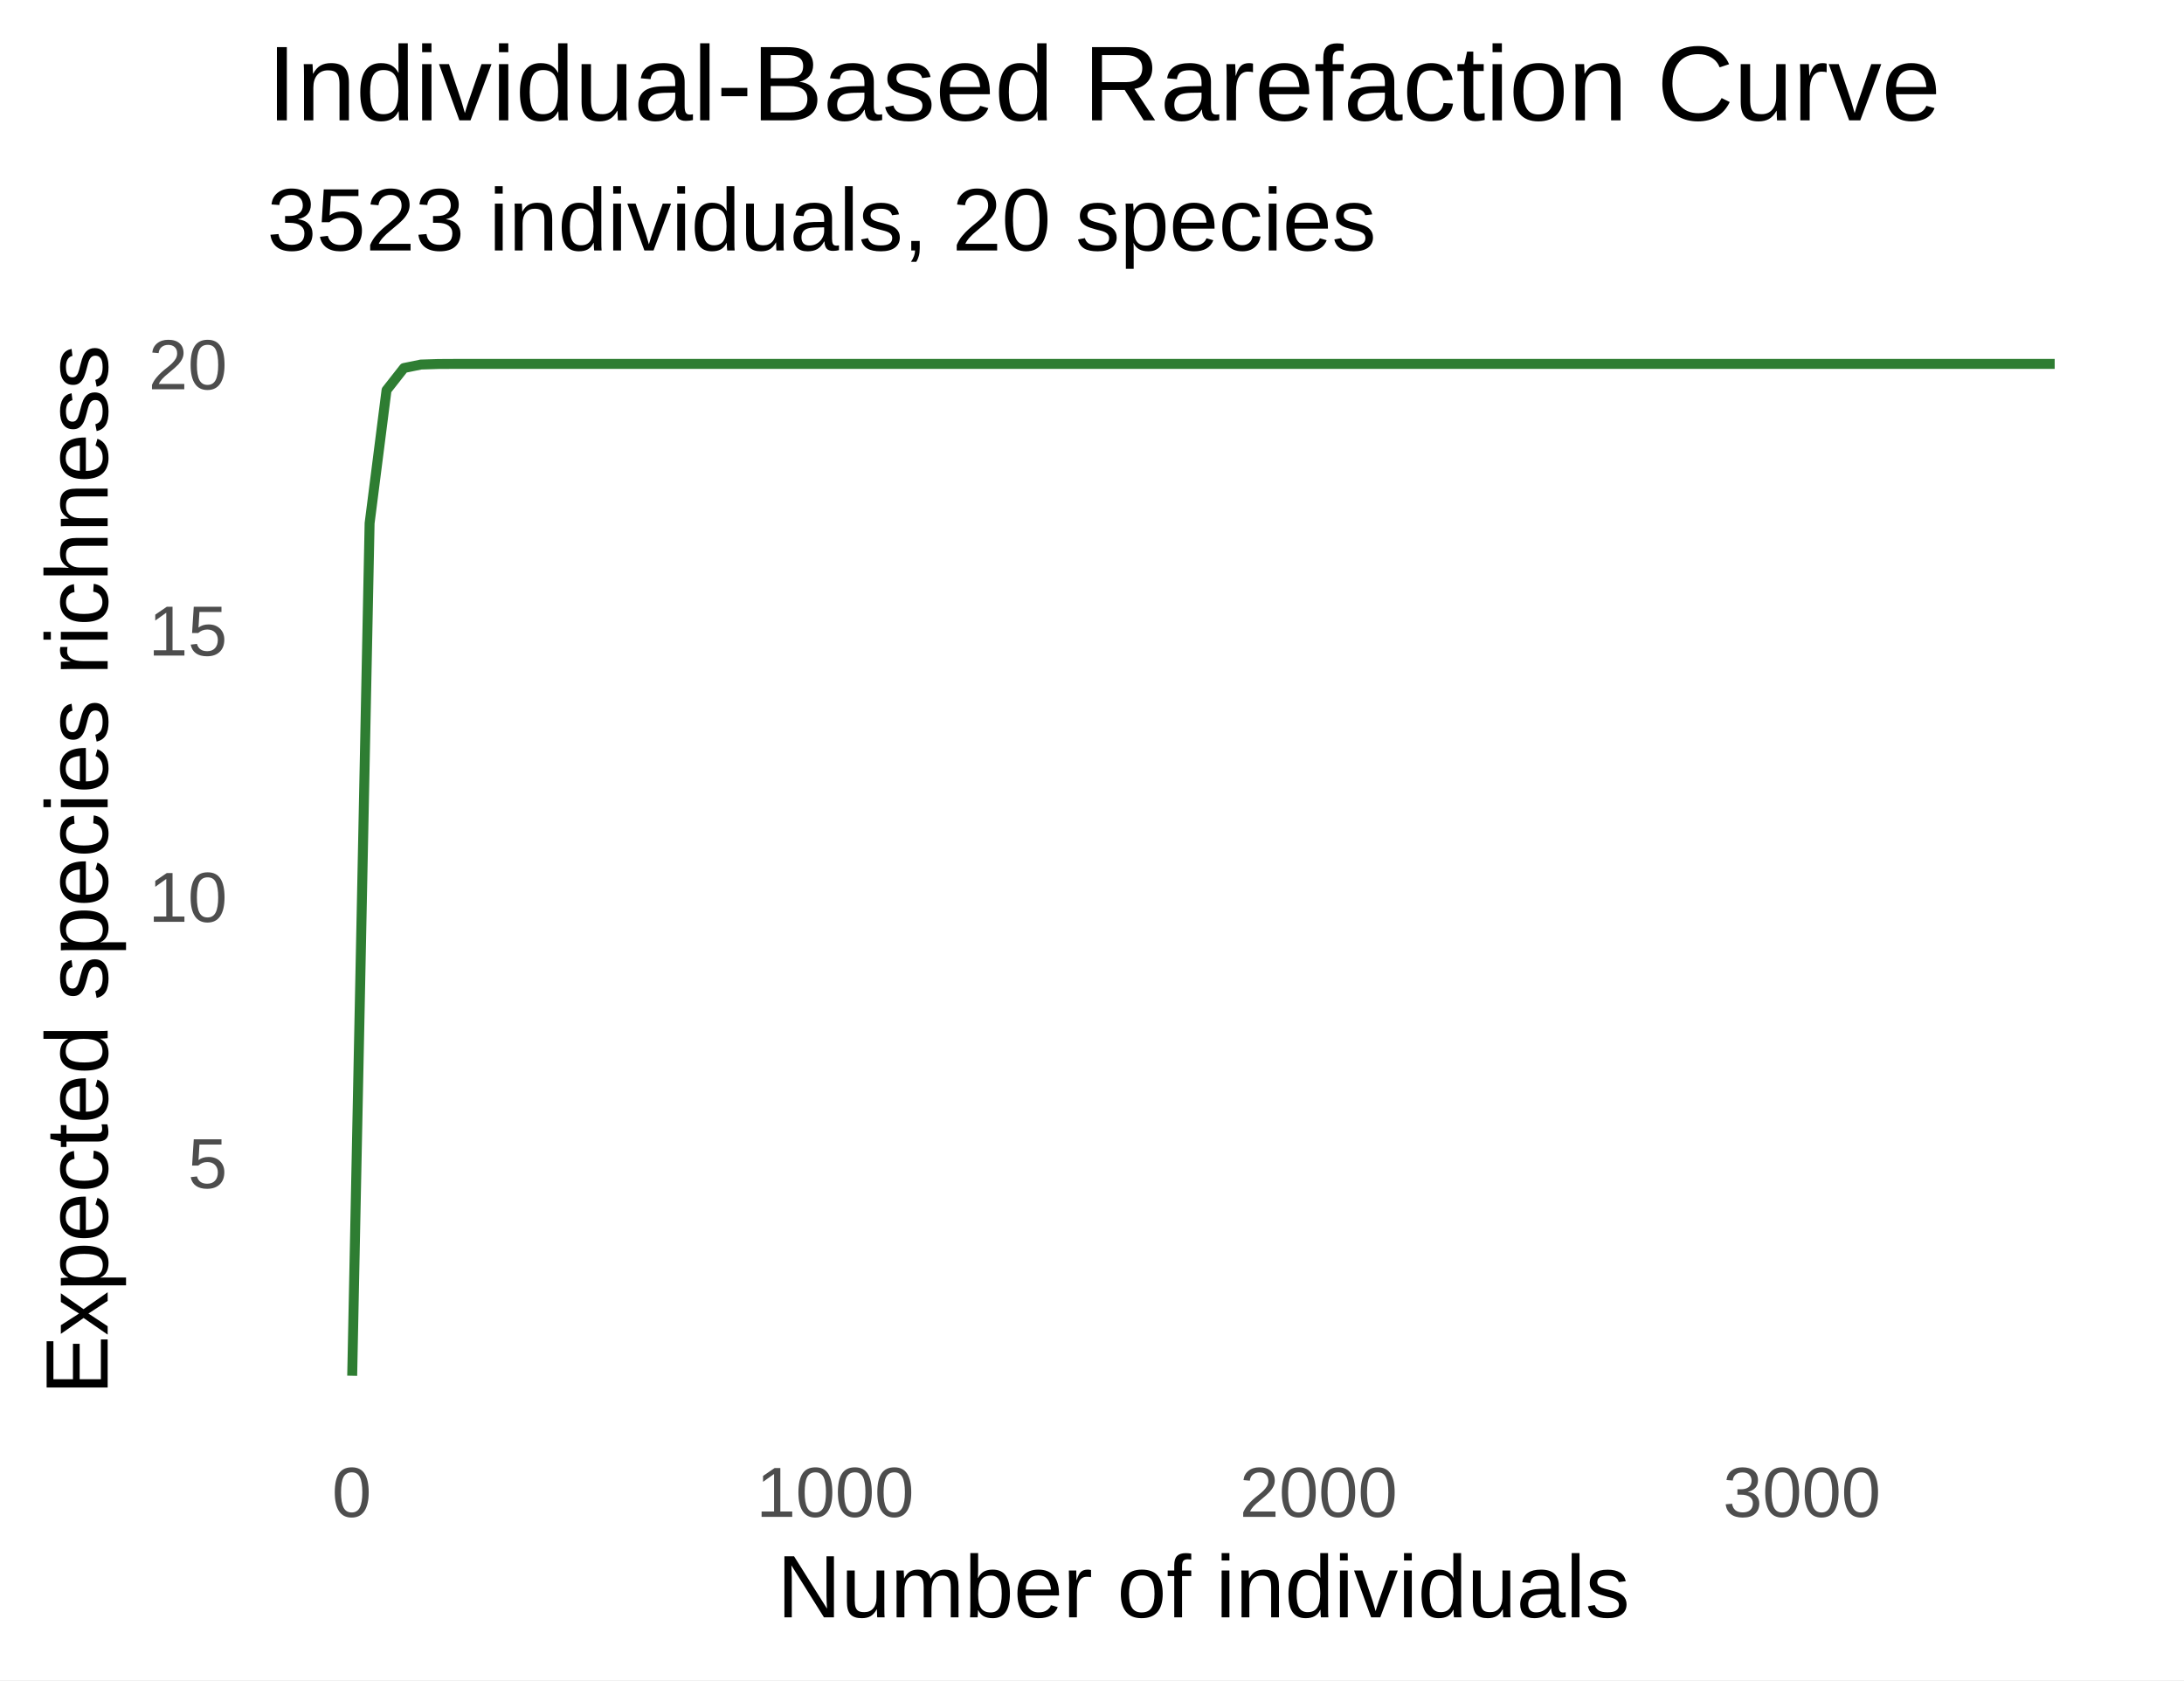
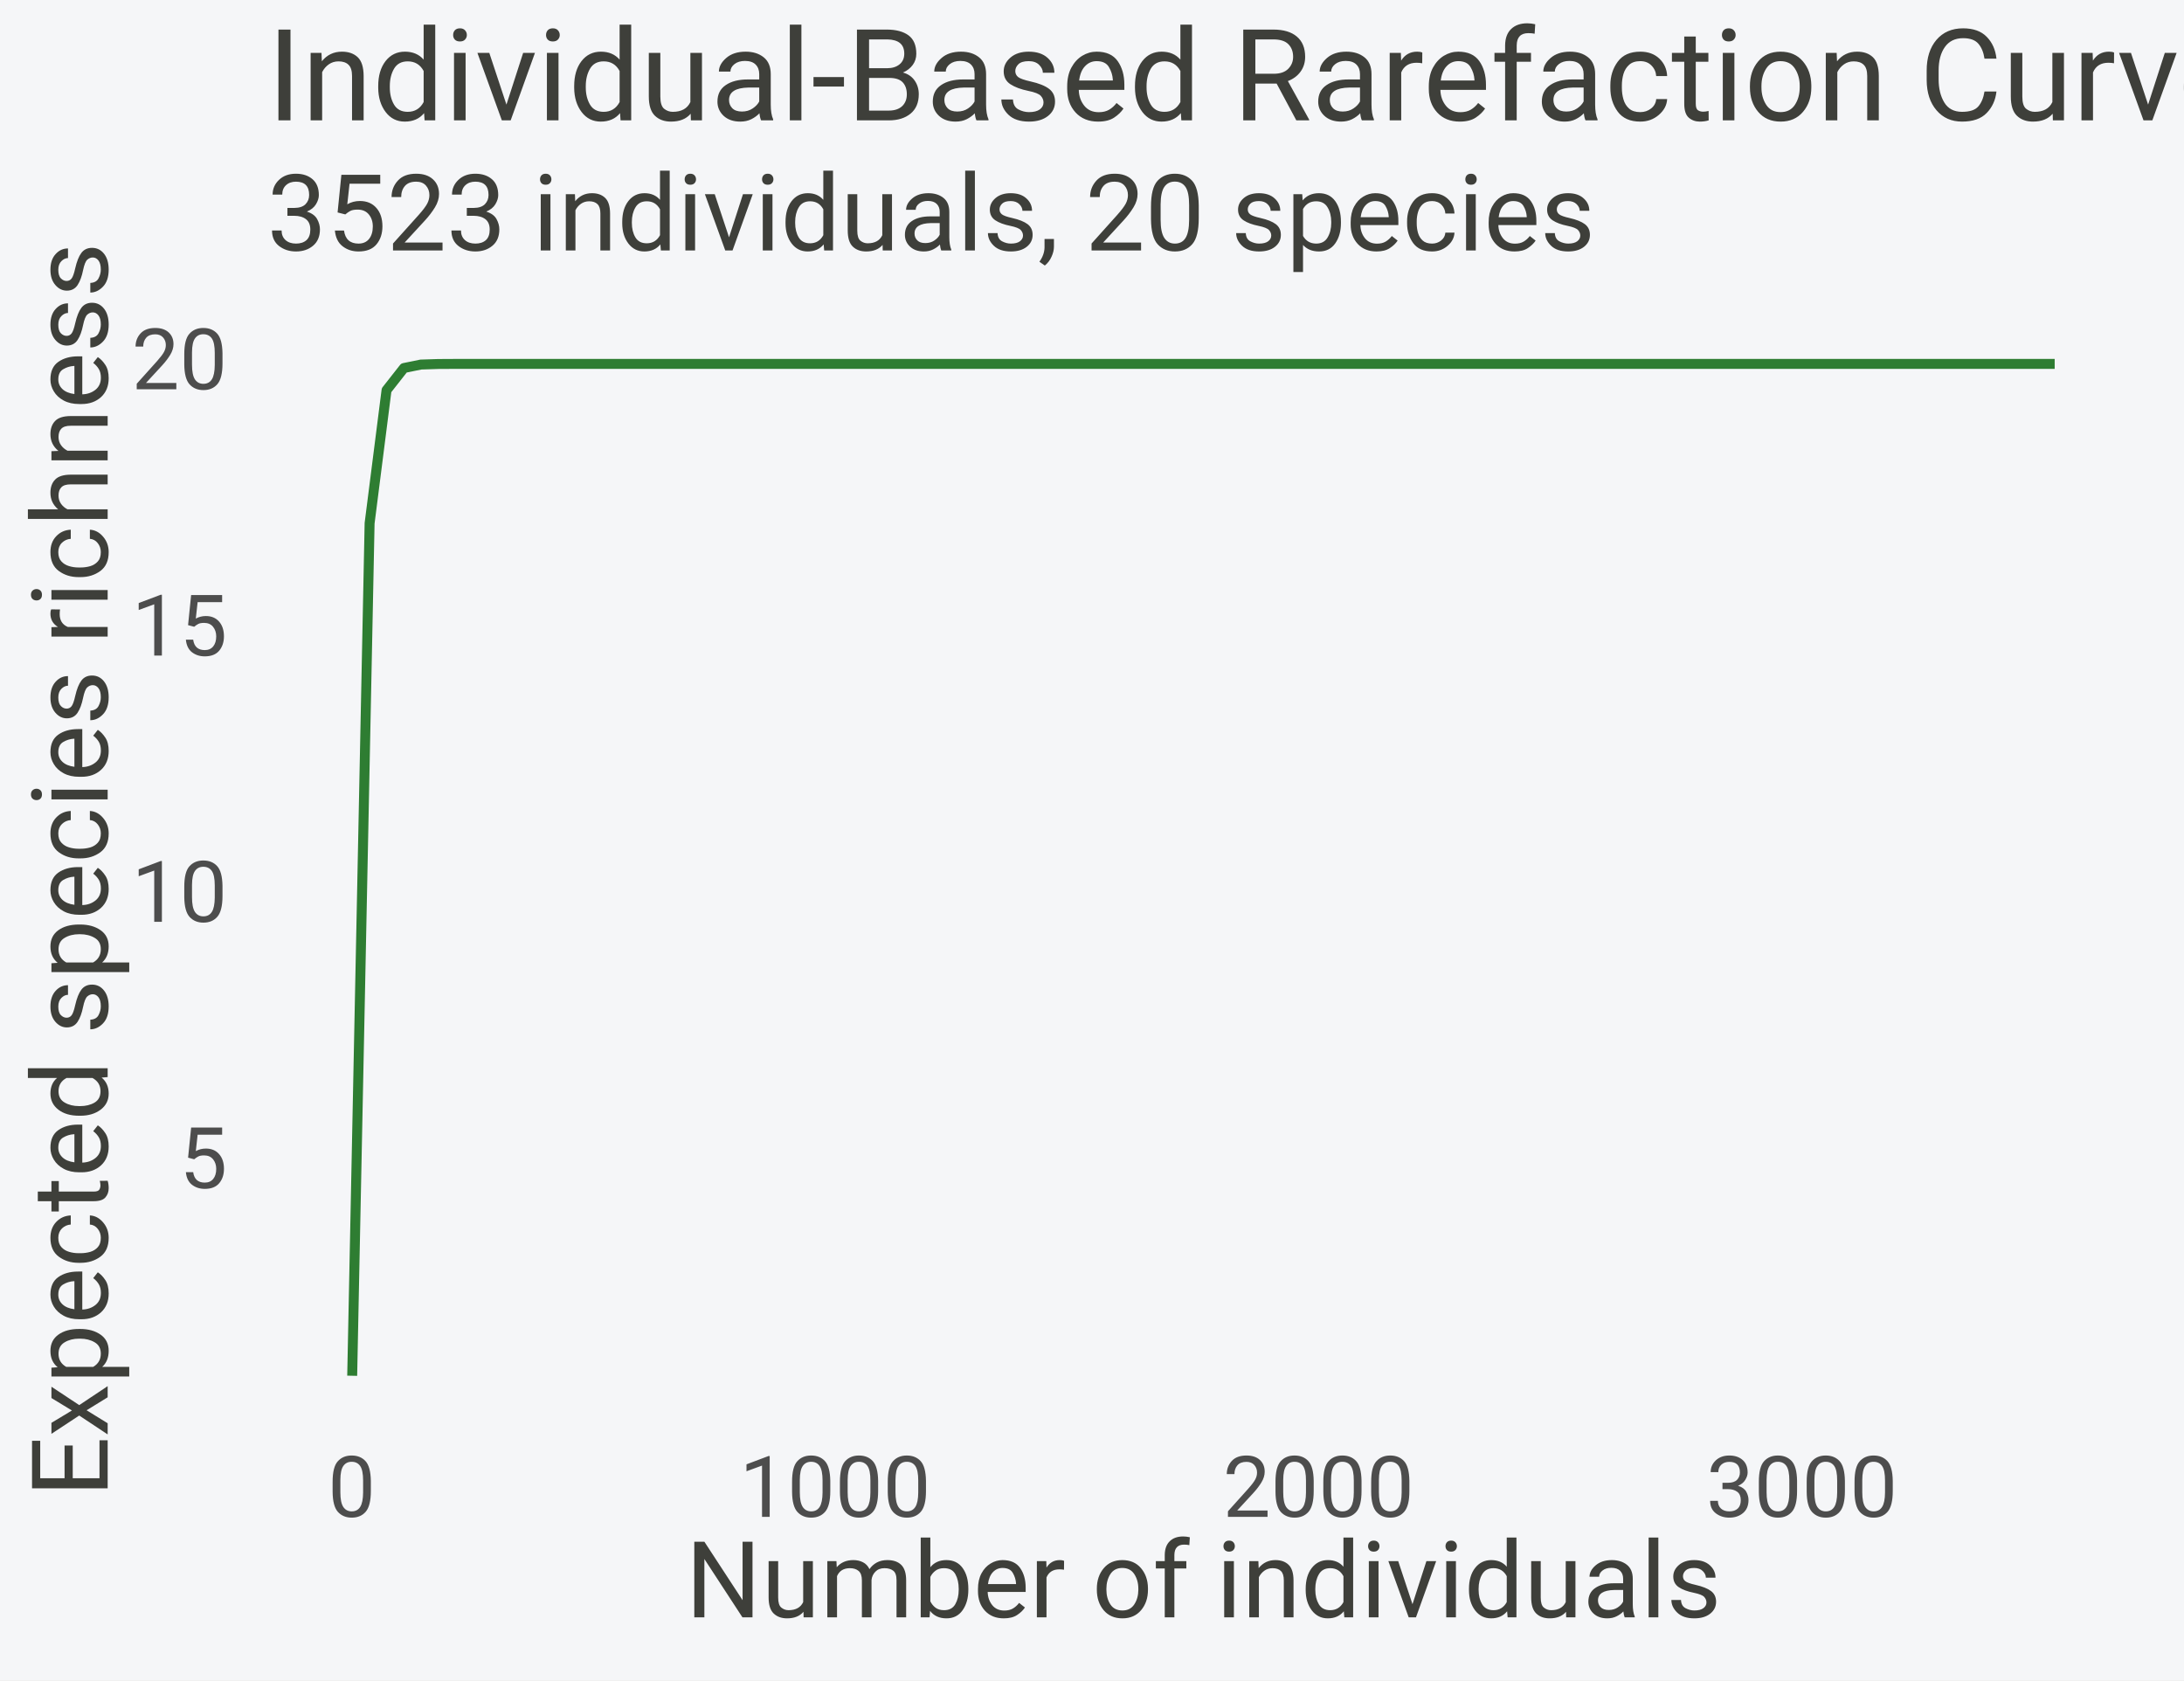
<svg xmlns="http://www.w3.org/2000/svg" width="468.00pt" height="360.00pt" viewBox="0 0 468.00 360.00">
  <g class="svglite">
    <defs>
      <style type="text/css">
-     .svglite line, .svglite polyline, .svglite polygon, .svglite path, .svglite rect, .svglite circle {
+     /* theme-aware-processed */
+     .svglite line, .svglite polyline, .svglite polygon, .svglite path, .svglite circle {
      fill: none;
-       stroke: #000000;
+       stroke: #3E3F3A;
+       stroke-linecap: round;
+       stroke-linejoin: round;
+       stroke-miterlimit: 10.00;
+     }
+     .svglite &gt; g &gt; rect {
+       fill: none;
+       stroke: #3E3F3A;
      stroke-linecap: round;
      stroke-linejoin: round;
      stroke-miterlimit: 10.00;
    }
    .svglite text {
      white-space: pre;
+       fill: #3E3F3A;
    }
    .svglite g.glyphgroup path {
      fill: inherit;
      stroke: none;
    }
  </style>
    </defs>
-     <rect width="100%" height="100%" style="stroke: none; fill: #FFFFFF;" />
+     <rect class="svg-bg" width="100%" height="100%" style="stroke: none; fill: #F5F6F8;" />
    <defs>
      <clipPath id="cpMC4wMHw0NjguMDB8MC4wMHwzNjAuMDA=">
        <rect x="0.00" y="0.00" width="468.00" height="360.00" />
      </clipPath>
    </defs>
    <g clip-path="url(#cpMC4wMHw0NjguMDB8MC4wMHwzNjAuMDA=)">
-       <rect x="0.00" y="0.00" width="468.00" height="360.00" style="stroke-width: 1.84; stroke: none;" />
-     </g>
+       <rect x="0.00" y="0.00" width="468.00" height="360.00" style="stroke-width: 1.84; stroke: none;" /> fill: #F5F6F8;' /&gt;
+ </g>
    <defs>
      <clipPath id="cpNTcuMjN8NDU4LjU0fDY3LjEzfDMwNS42MQ==">
        <rect x="57.23" y="67.13" width="401.30" height="238.48" />
      </clipPath>
    </defs>
    <g clip-path="url(#cpNTcuMjN8NDU4LjU0fDY3LjEzfDMwNS42MQ==)">
-       <rect x="57.23" y="67.13" width="401.30" height="238.48" style="stroke-width: 1.84; stroke: none;" />
-       <polygon points="75.47,294.77 79.20,112.16 82.83,83.64 86.56,78.86 90.18,78.12 93.91,77.99 97.54,77.97 101.27,77.97 104.99,77.97 108.62,77.97 112.35,77.97 115.97,77.97 119.70,77.97 123.33,77.97 127.06,77.97 130.79,77.97 134.41,77.97 138.14,77.97 141.77,77.97 145.50,77.97 149.22,77.97 152.85,77.97 156.58,77.97 160.20,77.97 163.93,77.97 167.56,77.97 171.29,77.97 175.02,77.97 178.64,77.97 182.37,77.97 186.00,77.97 189.73,77.97 193.35,77.97 197.08,77.97 200.81,77.97 204.43,77.97 208.16,77.97 211.79,77.97 215.52,77.97 219.14,77.97 222.87,77.97 226.60,77.97 230.23,77.97 233.96,77.97 237.58,77.97 241.31,77.97 244.94,77.97 248.66,77.97 252.39,77.97 256.02,77.97 259.75,77.97 263.37,77.97 267.10,77.97 270.83,77.97 274.46,77.97 278.19,77.97 281.81,77.97 285.54,77.97 289.17,77.97 292.90,77.97 296.62,77.97 300.25,77.97 303.98,77.97 307.60,77.97 311.33,77.97 314.96,77.97 318.69,77.97 322.42,77.97 326.04,77.97 329.77,77.97 333.40,77.97 337.13,77.97 340.75,77.97 344.48,77.97 348.21,77.97 351.83,77.97 355.56,77.97 359.19,77.97 362.92,77.97 366.54,77.97 370.27,77.97 374.00,77.97 377.63,77.97 381.36,77.97 384.98,77.97 388.71,77.97 392.44,77.97 396.06,77.97 399.79,77.97 403.42,77.97 407.15,77.97 410.77,77.97 414.50,77.97 418.23,77.97 421.86,77.97 425.59,77.97 429.21,77.97 432.94,77.97 436.57,77.97 440.29,77.97 440.29,77.97 436.57,77.97 432.94,77.97 429.21,77.97 425.59,77.97 421.86,77.97 418.23,77.97 414.50,77.97 410.77,77.97 407.15,77.97 403.42,77.97 399.79,77.97 396.06,77.97 392.44,77.97 388.71,77.97 384.98,77.97 381.36,77.97 377.63,77.97 374.00,77.97 370.27,77.97 366.54,77.97 362.92,77.97 359.19,77.97 355.56,77.97 351.83,77.97 348.21,77.97 344.48,77.97 340.75,77.97 337.13,77.97 333.40,77.97 329.77,77.97 326.04,77.97 322.42,77.97 318.69,77.97 314.96,77.97 311.33,77.97 307.60,77.97 303.98,77.97 300.25,77.97 296.62,77.97 292.90,77.97 289.17,77.97 285.54,77.97 281.81,77.97 278.19,77.97 274.46,77.97 270.83,77.97 267.10,77.97 263.37,77.97 259.75,77.97 256.02,77.97 252.39,77.97 248.66,77.97 244.94,77.97 241.31,77.97 237.58,77.97 233.96,77.97 230.23,77.97 226.60,77.97 222.87,77.97 219.14,77.97 215.52,77.97 211.79,77.97 208.16,77.97 204.43,77.97 200.81,77.97 197.08,77.97 193.35,77.97 189.73,77.97 186.00,77.97 182.37,77.97 178.64,77.97 175.02,77.97 171.29,77.97 167.56,77.97 163.93,77.97 160.20,77.97 156.58,77.97 152.85,77.97 149.22,77.97 145.50,77.97 141.77,77.97 138.14,77.97 134.41,77.97 130.79,77.97 127.06,77.97 123.33,77.97 119.70,77.97 115.97,77.97 112.35,77.97 108.62,77.97 104.99,77.97 101.27,77.97 97.54,77.98 93.91,78.01 90.18,78.17 86.56,79.03 82.83,84.07 79.20,112.81 75.47,294.77 " style="stroke-width: 0.00; stroke: none; stroke-linecap: butt; fill: #4CAF50; fill-opacity: 0.30;" />
+       <rect x="57.23" y="67.13" width="401.30" height="238.48" style="stroke-width: 1.84; stroke: none;" /> fill: #F5F6F8;' /&gt;
+ <polygon points="75.47,294.77 79.20,112.16 82.83,83.64 86.56,78.86 90.18,78.12 93.91,77.99 97.54,77.97 101.27,77.97 104.99,77.97 108.62,77.97 112.35,77.97 115.97,77.97 119.70,77.97 123.33,77.97 127.06,77.97 130.79,77.97 134.41,77.97 138.14,77.97 141.77,77.97 145.50,77.97 149.22,77.97 152.85,77.97 156.58,77.97 160.20,77.97 163.93,77.97 167.56,77.97 171.29,77.97 175.02,77.97 178.64,77.97 182.37,77.97 186.00,77.97 189.73,77.97 193.35,77.97 197.08,77.97 200.81,77.97 204.43,77.97 208.16,77.97 211.79,77.97 215.52,77.97 219.14,77.97 222.87,77.97 226.60,77.97 230.23,77.97 233.96,77.97 237.58,77.97 241.31,77.97 244.94,77.97 248.66,77.97 252.39,77.97 256.02,77.97 259.75,77.97 263.37,77.97 267.10,77.97 270.83,77.97 274.46,77.97 278.19,77.97 281.81,77.97 285.54,77.97 289.17,77.97 292.90,77.97 296.62,77.97 300.25,77.97 303.98,77.97 307.60,77.97 311.33,77.97 314.96,77.97 318.69,77.97 322.42,77.97 326.04,77.97 329.77,77.97 333.40,77.97 337.13,77.97 340.75,77.97 344.48,77.97 348.21,77.97 351.83,77.97 355.56,77.97 359.19,77.97 362.92,77.97 366.54,77.97 370.27,77.97 374.00,77.97 377.63,77.97 381.36,77.97 384.98,77.97 388.71,77.97 392.44,77.97 396.06,77.97 399.79,77.97 403.42,77.97 407.15,77.97 410.77,77.97 414.50,77.97 418.23,77.97 421.86,77.97 425.59,77.97 429.21,77.97 432.94,77.97 436.57,77.97 440.29,77.97 440.29,77.97 436.57,77.97 432.94,77.97 429.21,77.97 425.59,77.97 421.86,77.97 418.23,77.97 414.50,77.97 410.77,77.97 407.15,77.97 403.42,77.97 399.79,77.97 396.06,77.97 392.44,77.97 388.71,77.97 384.98,77.97 381.36,77.97 377.63,77.97 374.00,77.97 370.27,77.97 366.54,77.97 362.92,77.97 359.19,77.97 355.56,77.97 351.83,77.97 348.21,77.97 344.48,77.97 340.75,77.97 337.13,77.97 333.40,77.97 329.77,77.97 326.04,77.97 322.42,77.97 318.69,77.97 314.96,77.97 311.33,77.97 307.60,77.97 303.98,77.97 300.25,77.97 296.62,77.97 292.90,77.97 289.17,77.97 285.54,77.97 281.81,77.97 278.19,77.97 274.46,77.97 270.83,77.97 267.10,77.97 263.37,77.97 259.75,77.97 256.02,77.97 252.39,77.97 248.66,77.97 244.94,77.97 241.31,77.97 237.58,77.97 233.96,77.97 230.23,77.97 226.60,77.97 222.87,77.97 219.14,77.97 215.52,77.97 211.79,77.97 208.16,77.97 204.43,77.97 200.81,77.97 197.08,77.97 193.35,77.97 189.73,77.97 186.00,77.97 182.37,77.97 178.64,77.97 175.02,77.97 171.29,77.97 167.56,77.97 163.93,77.97 160.20,77.97 156.58,77.97 152.85,77.97 149.22,77.97 145.50,77.97 141.77,77.97 138.14,77.97 134.41,77.97 130.79,77.97 127.06,77.97 123.33,77.97 119.70,77.97 115.97,77.97 112.35,77.97 108.62,77.97 104.99,77.97 101.27,77.97 97.54,77.98 93.91,78.01 90.18,78.17 86.56,79.03 82.83,84.07 79.20,112.81 75.47,294.77 " style="stroke-width: 0.00; stroke: none; stroke-linecap: butt; fill: #4CAF50; fill-opacity: 0.30;" />
      <polyline points="75.47,294.77 79.20,112.16 82.83,83.64 86.56,78.86 90.18,78.12 93.91,77.99 97.54,77.97 101.27,77.97 104.99,77.97 108.62,77.97 112.35,77.97 115.97,77.97 119.70,77.97 123.33,77.97 127.06,77.97 130.79,77.97 134.41,77.97 138.14,77.97 141.77,77.97 145.50,77.97 149.22,77.97 152.85,77.97 156.58,77.97 160.20,77.97 163.93,77.97 167.56,77.97 171.29,77.97 175.02,77.97 178.64,77.97 182.37,77.97 186.00,77.97 189.73,77.97 193.35,77.97 197.08,77.97 200.81,77.97 204.43,77.97 208.16,77.97 211.79,77.97 215.52,77.97 219.14,77.97 222.87,77.97 226.60,77.97 230.23,77.97 233.96,77.97 237.58,77.97 241.31,77.97 244.94,77.97 248.66,77.97 252.39,77.97 256.02,77.97 259.75,77.97 263.37,77.97 267.10,77.97 270.83,77.97 274.46,77.97 278.19,77.97 281.81,77.97 285.54,77.97 289.17,77.97 292.90,77.97 296.62,77.97 300.25,77.97 303.98,77.97 307.60,77.97 311.33,77.97 314.96,77.97 318.69,77.97 322.42,77.97 326.04,77.97 329.77,77.97 333.40,77.97 337.13,77.97 340.75,77.97 344.48,77.97 348.21,77.97 351.83,77.97 355.56,77.97 359.19,77.97 362.92,77.97 366.54,77.97 370.27,77.97 374.00,77.97 377.63,77.97 381.36,77.97 384.98,77.97 388.71,77.97 392.44,77.97 396.06,77.97 399.79,77.97 403.42,77.97 407.15,77.97 410.77,77.97 414.50,77.97 418.23,77.97 421.86,77.97 425.59,77.97 429.21,77.97 432.94,77.97 436.57,77.97 440.29,77.97 " style="stroke-width: 1.84; stroke: none; stroke-linecap: butt;" />
      <polyline points="440.29,77.97 436.57,77.97 432.94,77.97 429.21,77.97 425.59,77.97 421.86,77.97 418.23,77.97 414.50,77.97 410.77,77.97 407.15,77.97 403.42,77.97 399.79,77.97 396.06,77.97 392.44,77.97 388.71,77.97 384.98,77.97 381.36,77.97 377.63,77.97 374.00,77.97 370.27,77.97 366.54,77.97 362.92,77.97 359.19,77.97 355.56,77.97 351.83,77.97 348.21,77.97 344.48,77.97 340.75,77.97 337.13,77.97 333.40,77.97 329.77,77.97 326.04,77.97 322.42,77.97 318.69,77.97 314.96,77.97 311.33,77.97 307.60,77.97 303.98,77.97 300.25,77.97 296.62,77.97 292.90,77.97 289.17,77.97 285.54,77.97 281.81,77.97 278.19,77.97 274.46,77.97 270.83,77.97 267.10,77.97 263.37,77.97 259.75,77.97 256.02,77.97 252.39,77.97 248.66,77.97 244.94,77.97 241.31,77.97 237.58,77.97 233.96,77.97 230.23,77.97 226.60,77.97 222.87,77.97 219.14,77.97 215.52,77.97 211.79,77.97 208.16,77.97 204.43,77.97 200.81,77.97 197.08,77.97 193.35,77.97 189.73,77.97 186.00,77.97 182.37,77.97 178.64,77.97 175.02,77.97 171.29,77.97 167.56,77.97 163.93,77.97 160.20,77.97 156.58,77.97 152.85,77.97 149.22,77.97 145.50,77.97 141.77,77.97 138.14,77.97 134.41,77.97 130.79,77.97 127.06,77.97 123.33,77.97 119.70,77.97 115.97,77.97 112.35,77.97 108.62,77.97 104.99,77.97 101.27,77.97 97.54,77.98 93.91,78.01 90.18,78.17 86.56,79.03 82.83,84.07 79.20,112.81 75.47,294.77 " style="stroke-width: 1.84; stroke: none; stroke-linecap: butt;" />
      <polyline points="75.47,294.77 79.20,112.11 82.83,83.60 86.56,78.85 90.18,78.11 93.91,77.99 97.54,77.97 101.27,77.97 104.99,77.97 108.62,77.97 112.35,77.97 115.97,77.97 119.70,77.97 123.33,77.97 127.06,77.97 130.79,77.97 134.41,77.97 138.14,77.97 141.77,77.97 145.50,77.97 149.22,77.97 152.85,77.97 156.58,77.97 160.20,77.97 163.93,77.97 167.56,77.97 171.29,77.97 175.02,77.97 178.64,77.97 182.37,77.97 186.00,77.97 189.73,77.97 193.35,77.97 197.08,77.97 200.81,77.97 204.43,77.97 208.16,77.97 211.79,77.97 215.52,77.97 219.14,77.97 222.87,77.97 226.60,77.97 230.23,77.97 233.96,77.97 237.58,77.97 241.31,77.97 244.94,77.97 248.66,77.97 252.39,77.97 256.02,77.97 259.75,77.97 263.37,77.97 267.10,77.97 270.83,77.97 274.46,77.97 278.19,77.97 281.81,77.97 285.54,77.97 289.17,77.97 292.90,77.97 296.62,77.97 300.25,77.97 303.98,77.97 307.60,77.97 311.33,77.97 314.96,77.97 318.69,77.97 322.42,77.97 326.04,77.97 329.77,77.97 333.40,77.97 337.13,77.97 340.75,77.97 344.48,77.97 348.21,77.97 351.83,77.97 355.56,77.97 359.19,77.97 362.92,77.97 366.54,77.97 370.27,77.97 374.00,77.97 377.63,77.97 381.36,77.97 384.98,77.97 388.71,77.97 392.44,77.97 396.06,77.97 399.79,77.97 403.42,77.97 407.15,77.97 410.77,77.97 414.50,77.97 418.23,77.97 421.86,77.97 425.59,77.97 429.21,77.97 432.94,77.97 436.57,77.97 440.29,77.97 " style="stroke-width: 2.13; stroke: #2E7D32; stroke-linecap: butt;" />
    </g>
    <g clip-path="url(#cpMC4wMHw0NjguMDB8MC4wMHwzNjAuMDA=)">
-       <text x="48.71" y="254.56" text-anchor="end" style="font-size: 15.20px;fill: #4D4D4D; font-family: &quot;Arial&quot;;" textLength="8.45px" lengthAdjust="spacingAndGlyphs">5</text>
-       <text x="48.71" y="197.51" text-anchor="end" style="font-size: 15.20px;fill: #4D4D4D; font-family: &quot;Arial&quot;;" textLength="16.91px" lengthAdjust="spacingAndGlyphs">10</text>
-       <text x="48.71" y="140.46" text-anchor="end" style="font-size: 15.20px;fill: #4D4D4D; font-family: &quot;Arial&quot;;" textLength="16.91px" lengthAdjust="spacingAndGlyphs">15</text>
-       <text x="48.71" y="83.41" text-anchor="end" style="font-size: 15.20px;fill: #4D4D4D; font-family: &quot;Arial&quot;;" textLength="16.91px" lengthAdjust="spacingAndGlyphs">20</text>
-       <text x="75.37" y="325.00" text-anchor="middle" style="font-size: 15.20px;fill: #4D4D4D; font-family: &quot;Arial&quot;;" textLength="8.45px" lengthAdjust="spacingAndGlyphs">0</text>
-       <text x="178.95" y="325.00" text-anchor="middle" style="font-size: 15.20px;fill: #4D4D4D; font-family: &quot;Arial&quot;;" textLength="33.81px" lengthAdjust="spacingAndGlyphs">1000</text>
-       <text x="282.54" y="325.00" text-anchor="middle" style="font-size: 15.20px;fill: #4D4D4D; font-family: &quot;Arial&quot;;" textLength="33.81px" lengthAdjust="spacingAndGlyphs">2000</text>
-       <text x="386.12" y="325.00" text-anchor="middle" style="font-size: 15.20px;fill: #4D4D4D; font-family: &quot;Arial&quot;;" textLength="33.81px" lengthAdjust="spacingAndGlyphs">3000</text>
-       <text x="257.88" y="346.53" text-anchor="middle" style="font-size: 19.00px; font-family: &quot;Arial&quot;;" textLength="182.66px" lengthAdjust="spacingAndGlyphs">Number of individuals</text>
-       <text transform="translate(23.07,186.37) rotate(-90)" text-anchor="middle" style="font-size: 19.00px; font-family: &quot;Arial&quot;;" textLength="224.91px" lengthAdjust="spacingAndGlyphs">Expected species richness</text>
-       <text x="57.23" y="53.66" style="font-size: 19.00px; font-family: &quot;Arial&quot;;" textLength="237.59px" lengthAdjust="spacingAndGlyphs">3523 individuals, 20 species</text>
-       <text x="57.23" y="25.79" style="font-size: 22.80px; font-family: &quot;Arial&quot;;" textLength="358.52px" lengthAdjust="spacingAndGlyphs">Individual-Based Rarefaction Curve</text>
+       <text x="48.71" y="254.56" text-anchor="end" style="font-size: 1.52em;fill: #4D4D4D; font-family: &quot;Roboto&quot;, -apple-system, BlinkMacSystemFont, &quot;Segoe UI&quot;, system-ui, sans-serif;">5</text>
+       <text x="48.71" y="197.51" text-anchor="end" style="font-size: 1.52em;fill: #4D4D4D; font-family: &quot;Roboto&quot;, -apple-system, BlinkMacSystemFont, &quot;Segoe UI&quot;, system-ui, sans-serif;">10</text>
+       <text x="48.71" y="140.46" text-anchor="end" style="font-size: 1.52em;fill: #4D4D4D; font-family: &quot;Roboto&quot;, -apple-system, BlinkMacSystemFont, &quot;Segoe UI&quot;, system-ui, sans-serif;">15</text>
+       <text x="48.71" y="83.41" text-anchor="end" style="font-size: 1.52em;fill: #4D4D4D; font-family: &quot;Roboto&quot;, -apple-system, BlinkMacSystemFont, &quot;Segoe UI&quot;, system-ui, sans-serif;">20</text>
+       <text x="75.37" y="325.00" text-anchor="middle" style="font-size: 1.52em;fill: #4D4D4D; font-family: &quot;Roboto&quot;, -apple-system, BlinkMacSystemFont, &quot;Segoe UI&quot;, system-ui, sans-serif;">0</text>
+       <text x="178.95" y="325.00" text-anchor="middle" style="font-size: 1.52em;fill: #4D4D4D; font-family: &quot;Roboto&quot;, -apple-system, BlinkMacSystemFont, &quot;Segoe UI&quot;, system-ui, sans-serif;">1000</text>
+       <text x="282.54" y="325.00" text-anchor="middle" style="font-size: 1.52em;fill: #4D4D4D; font-family: &quot;Roboto&quot;, -apple-system, BlinkMacSystemFont, &quot;Segoe UI&quot;, system-ui, sans-serif;">2000</text>
+       <text x="386.12" y="325.00" text-anchor="middle" style="font-size: 1.52em;fill: #4D4D4D; font-family: &quot;Roboto&quot;, -apple-system, BlinkMacSystemFont, &quot;Segoe UI&quot;, system-ui, sans-serif;">3000</text>
+       <text x="257.88" y="346.53" text-anchor="middle" style="font-size: 1.9em; font-family: &quot;Roboto&quot;, -apple-system, BlinkMacSystemFont, &quot;Segoe UI&quot;, system-ui, sans-serif;">Number of individuals</text>
+       <text transform="translate(23.07,186.37) rotate(-90)" text-anchor="middle" style="font-size: 1.9em; font-family: &quot;Roboto&quot;, -apple-system, BlinkMacSystemFont, &quot;Segoe UI&quot;, system-ui, sans-serif;">Expected species richness</text>
+       <text x="57.23" y="53.66" style="font-size: 1.9em; font-family: &quot;Roboto&quot;, -apple-system, BlinkMacSystemFont, &quot;Segoe UI&quot;, system-ui, sans-serif;">3523 individuals, 20 species</text>
+       <text x="57.23" y="25.79" style="font-size: 2.28em; font-family: &quot;Roboto&quot;, -apple-system, BlinkMacSystemFont, &quot;Segoe UI&quot;, system-ui, sans-serif;">Individual-Based Rarefaction Curve</text>
    </g>
  </g>
</svg>
